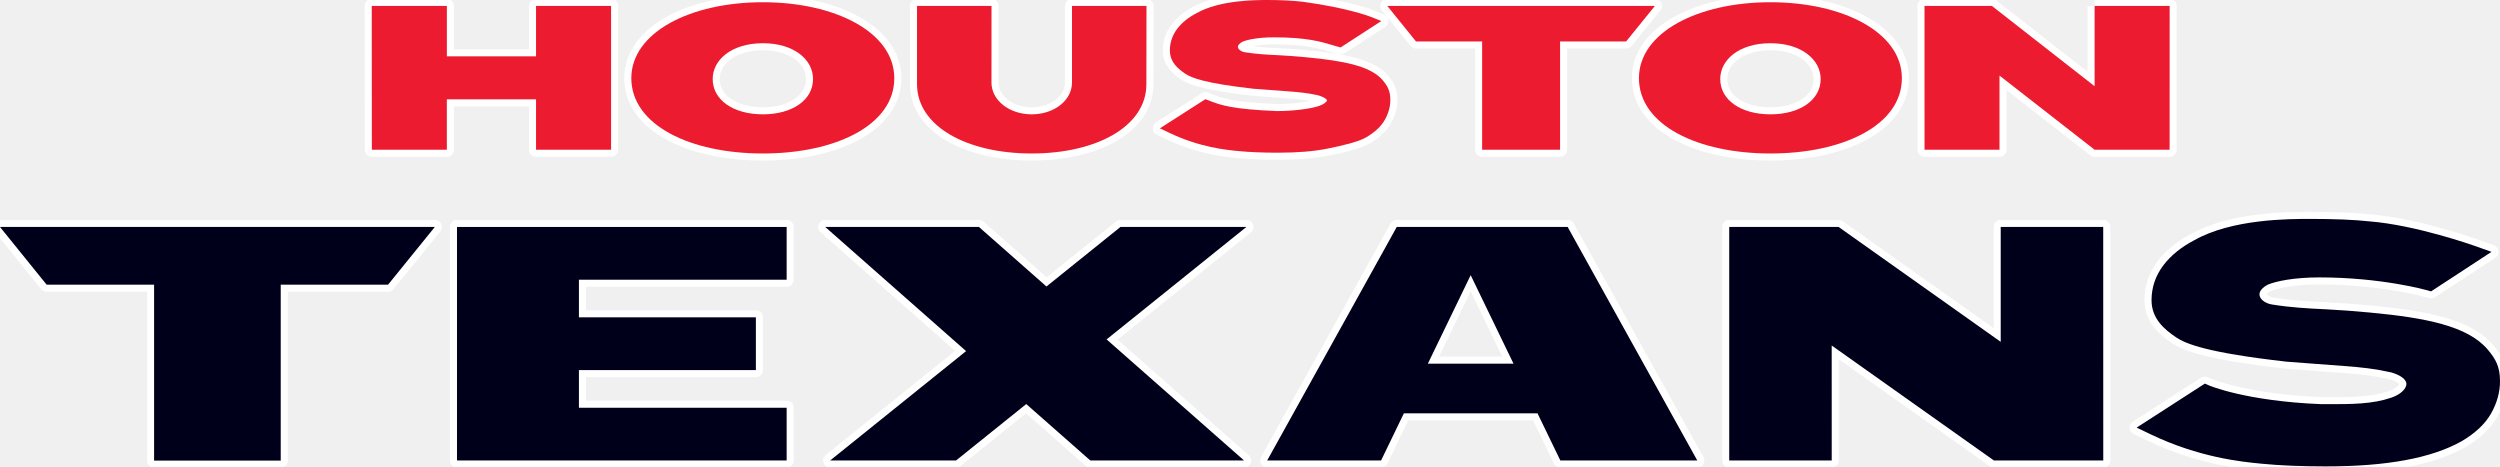
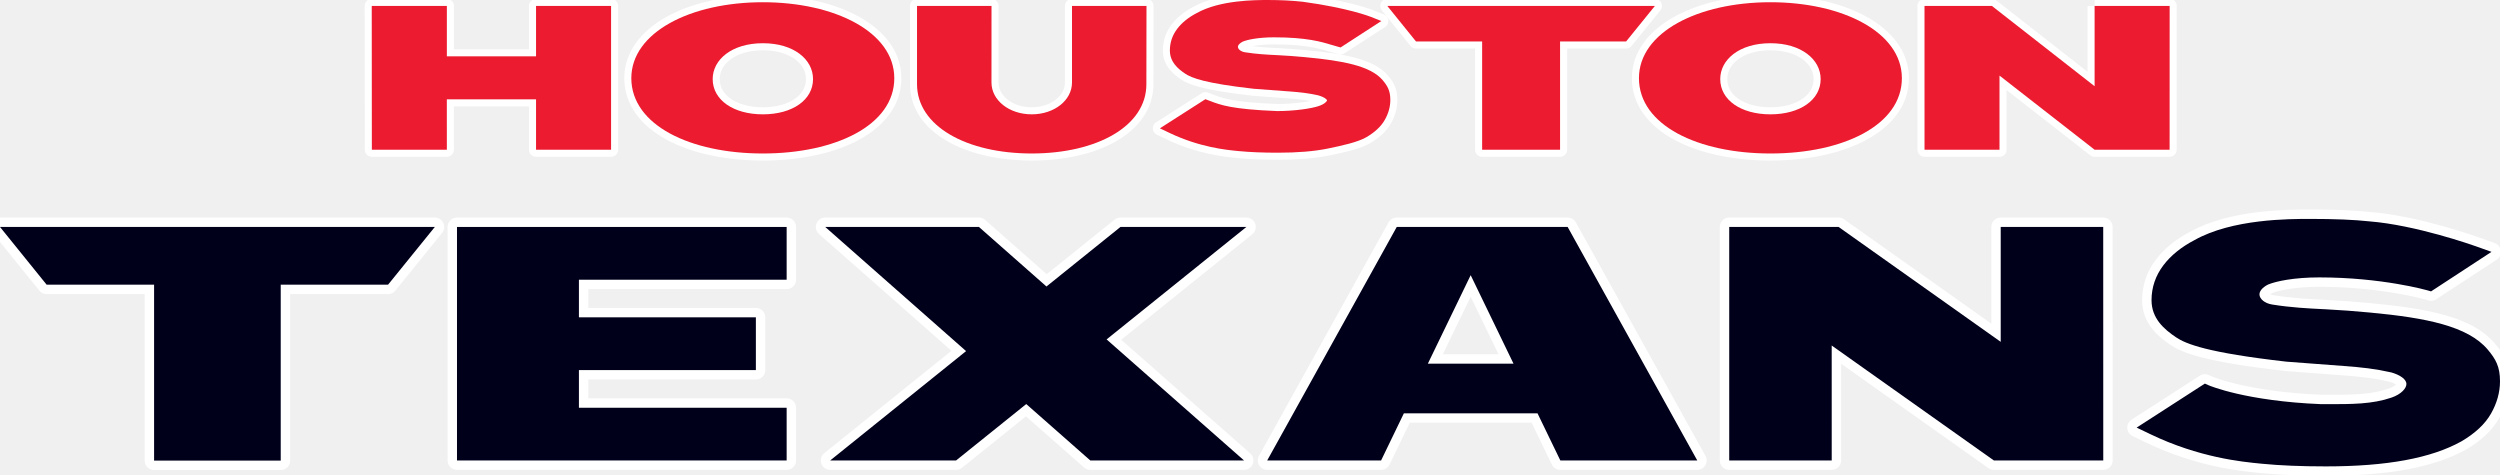
- <svg xmlns="http://www.w3.org/2000/svg" version="1.1" viewBox="0 0 532.112 99.271">
+ <svg xmlns="http://www.w3.org/2000/svg" version="1.1" viewBox="0 0 532.112 101">
  <defs>
    <style>
      .cls-1 {
        fill: #00001b;
        stroke:#fff;
-         stroke-width: 3;
+         stroke-width: 4;
        paint-order:stroke fill;
        stroke-linejoin:round;
      }

      .cls-2 {
        fill: #ed1b30;
        stroke:#fff;
        stroke-width: 3;
        paint-order:stroke fill;
        stroke-linejoin:round;
      }
    </style>
  </defs>
  <g>
    <g id="Layer_1">
      <g>
        <g>
          <path class="cls-2" d="M445.825,1.266v17.085l-21.856-17.085h-14.35l.006,30.603h15.96v-15.78l20.24,15.78h15.966l.008-30.609c-5.132.003-10.451.005-15.974.005" />
          <polygon class="cls-2" points="114.093 11.996 95.112 11.996 95.112 1.266 79.123 1.266 79.147 31.869 95.112 31.869 95.105 21.148 114.093 21.148 114.093 31.869 130.066 31.869 130.066 1.266 114.093 1.266 114.093 11.996" />
          <path class="cls-2" d="M162.374.475c-15.359,0-27.978,6.376-28.002,16.162.024,10.025,12.579,16.032,28.002,16.032s27.986-6.007,27.971-16.032c0-9.786-12.611-16.162-27.971-16.162M162.374,24.336c-6.289,0-10.675-3.058-10.683-7.503,0-4.16,4.093-7.633,10.691-7.633s10.675,3.473,10.667,7.633c0,4.445-4.394,7.503-10.676,7.503" />
          <path class="cls-2" d="M228.17,17.561c0,3.779-3.763,6.774-8.573,6.774s-8.566-2.996-8.566-6.774l.008-16.296h-15.855v16.651c0,8.927,10.533,14.752,24.413,14.752s24.428-5.825,24.403-14.752l.025-16.651h-15.855v16.296Z" />
          <path class="cls-2" d="M376.826.475c-15.367,0-27.971,6.376-27.986,16.162.015,10.025,12.556,16.032,27.986,16.032s27.986-6.007,27.978-16.032c0-9.786-12.627-16.162-27.978-16.162M376.826,24.336c-6.289,0-10.683-3.058-10.683-7.503,0-4.16,4.086-7.633,10.683-7.633s10.691,3.473,10.691,7.633c0,4.445-4.409,7.503-10.691,7.503" />
          <polygon class="cls-2" points="295.283 1.266 301.391 8.827 315.464 8.827 315.464 31.87 332.052 31.87 332.052 8.827 346.109 8.827 352.234 1.266 295.283 1.266" />
          <path class="cls-2" d="M277.807,12.169c-1.973-.188-3.928-.33-5.812-.425l-.403-.02c-1.831-.09-4.109-.201-6.588-.596-.907-.145-1.446-.645-1.51-1.064-.061-.404.319-.853,1.017-1.205,1.021-.425,3.357-.914,6.647-.914,6.958,0,10.08.945,12.36,1.635.454.138.873.264,1.28.372l.542.145,8.672-5.622-2.28-.904c-.192-.076-4.827-1.885-14.404-3.192l-.034-.005c-2.265-.246-4.731-.372-7.33-.372-2.81,0-10.274,0-15.242,2.775-1.751.906-3.142,2.024-4.135,3.325-1.051,1.378-1.585,2.937-1.585,4.633,0,2.443,1.664,3.882,3.292,4.966,1.306.872,4.136,2.022,14.546,3.192,2.677.207,5.177.393,7.502.561,2.343.17,4.115.361,6.229.836,1.546.446,1.884.978,1.886,1.065.004.157-.428.763-1.782,1.222-1.576.529-5.138,1.064-8.843,1.065-9.684-.39-11.969-1.266-14.388-2.192l-.88-.335-9.689,6.197,2.055.981c6.433,3.069,12.084,3.611,14.496,3.843l.245.024c2.324.227,5.13.342,8.339.342,4.153,0,7.69-.291,10.513-.865,3.06-.623,6.475-1.375,8.266-2.414,1.829-1.063,3.157-2.304,3.947-3.689.788-1.382,1.188-2.819,1.188-4.267,0-1.928-.585-2.978-1.668-4.246-2.577-3.001-8.441-4.109-16.447-4.85" />
        </g>
        <g>
          <polygon class="cls-1" points="264.786 98.007 232.062 98.007 218.43 86 203.494 98.007 176.699 98.007 205.626 74.732 175.645 48.307 208.36 48.307 222.734 60.978 238.483 48.307 265.284 48.307 235.534 72.241 264.786 98.007" />
          <polygon class="cls-1" points="447.669 98.006 447.659 48.306 425.842 48.306 425.842 72.762 391.336 48.306 368.057 48.306 368.057 98.006 389.873 98.006 389.868 73.541 424.385 98.006 447.669 98.006" />
          <path class="cls-1" d="M333.665,48.307h-36.373l-27.577,49.699h24.244l4.85-10.037h28.44l4.86,10.037h29.144l-27.588-49.699ZM303.911,77.401l9.115-18.832,9.116,18.832h-18.231Z" />
          <polygon class="cls-1" points="0 48.307 9.927 60.593 32.796 60.593 32.796 98.039 59.751 98.039 59.751 60.593 82.596 60.593 92.549 48.307 0 48.307" />
          <polygon class="cls-1" points="167.433 59.536 167.433 48.307 97.268 48.307 97.268 98.006 167.433 98.006 167.433 86.788 123.22 86.788 123.22 78.77 160.883 78.77 160.883 77.146 160.883 77.146 160.883 69.167 160.883 69.167 160.883 67.542 123.22 67.542 123.22 59.536 167.433 59.536" />
          <path class="cls-1" d="M529.469,74.37c-4.23-4.966-13.075-6.729-25.052-7.848-3.194-.306-6.365-.538-9.424-.695l-.664-.033c-2.978-.146-6.683-.329-10.718-.979-1.68-.27-2.568-1.214-2.683-1.978-.119-.787.557-1.633,1.809-2.269,1.679-.707,5.521-1.524,10.911-1.524,13.343,0,22.915,2.722,23.01,2.75l.779.226,12.865-8.413-3.406-1.215c-.515-.183-12.721-4.502-22.621-5.279-3.155-.346-7.382-.52-12.567-.52-4.543,0-16.612,0-24.625,4.513-2.806,1.463-5.035,3.269-6.623,5.368-1.67,2.206-2.517,4.703-2.517,7.42,0,3.87,2.64,6.166,5.222,7.902,2.095,1.411,6.653,3.274,23.491,5.182,4.347.338,8.408.643,12.182.919,3.82.279,6.712.594,10.163,1.377,1.949.569,3.171,1.496,3.194,2.425.023.907-1.061,2.204-3.176,2.928-4.094,1.406-8.444,1.41-13.935,1.394h-1.055c-16.057-.652-23.791-3.957-23.864-3.989l-.871-.385-14.518,9.364,2.89,1.391c10.4,5.005,19.542,5.892,23.445,6.269l.4.039c3.77.372,8.317.56,13.515.56,12.994,0,22.431-1.739,28.883-5.335,2.928-1.714,5.051-3.713,6.309-5.939,1.257-2.222,1.893-4.528,1.893-6.852,0-3.089-.888-4.703-2.643-6.775" />
        </g>
      </g>
    </g>
  </g>
</svg>
